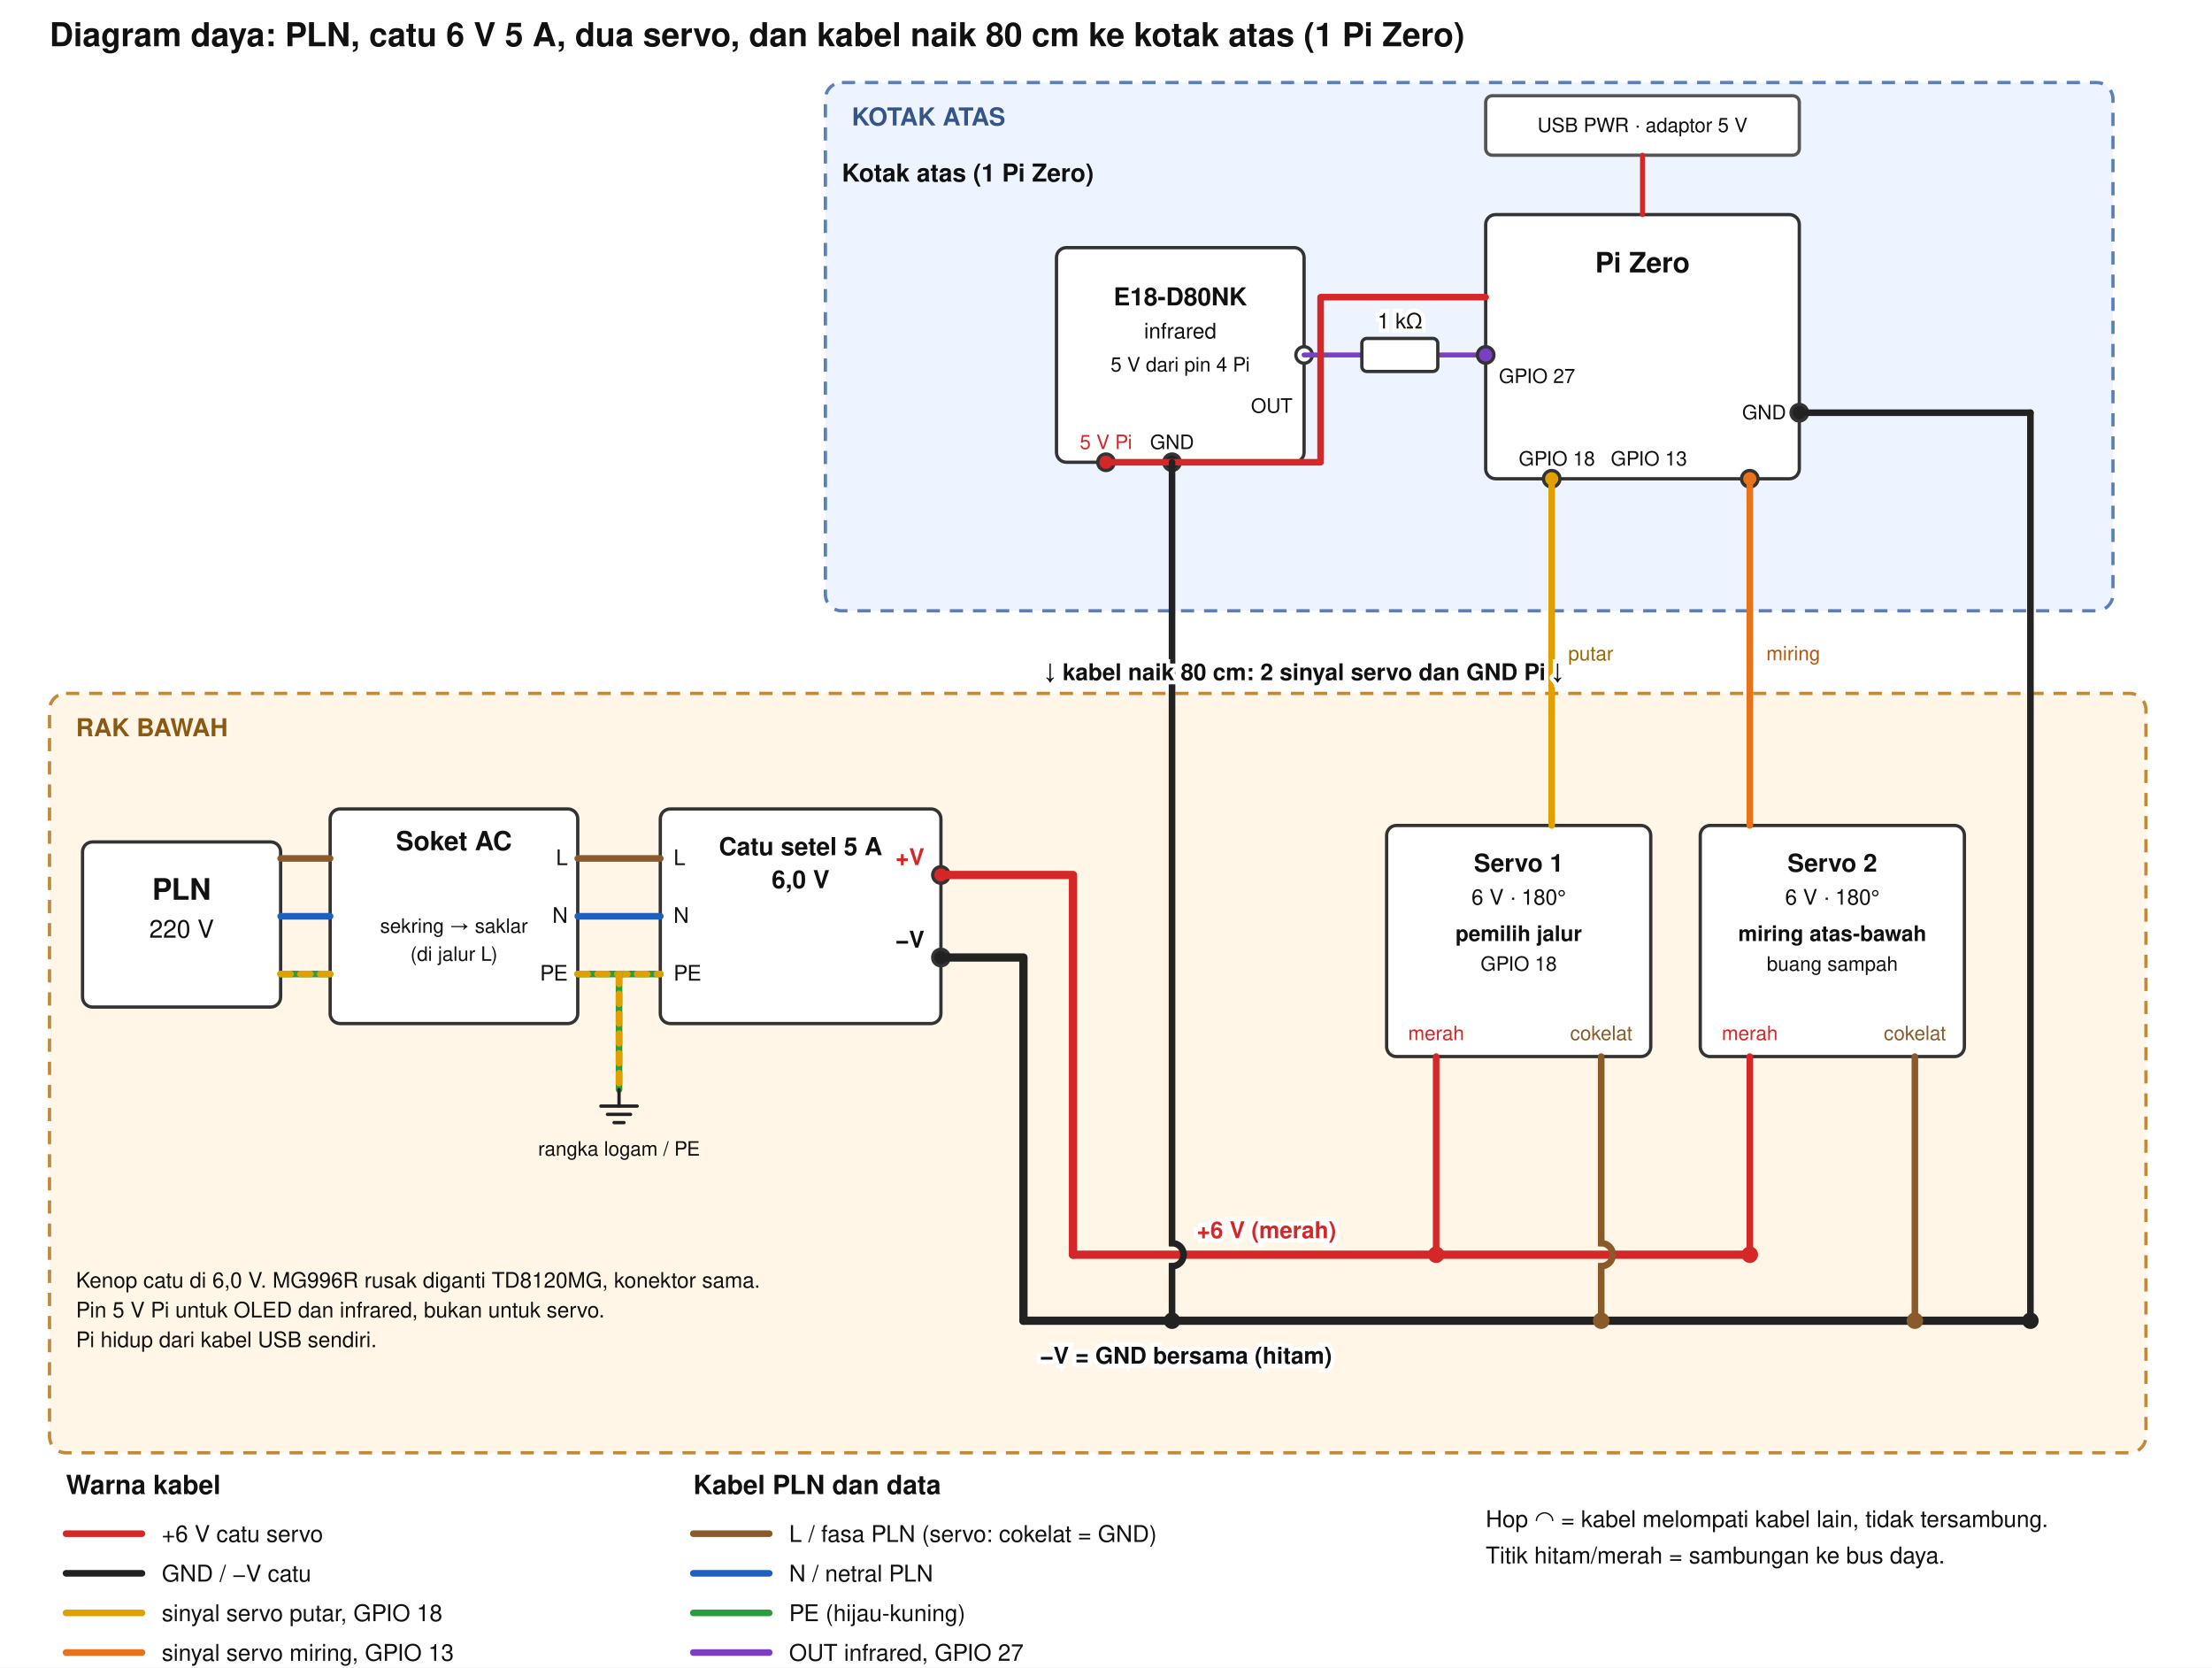
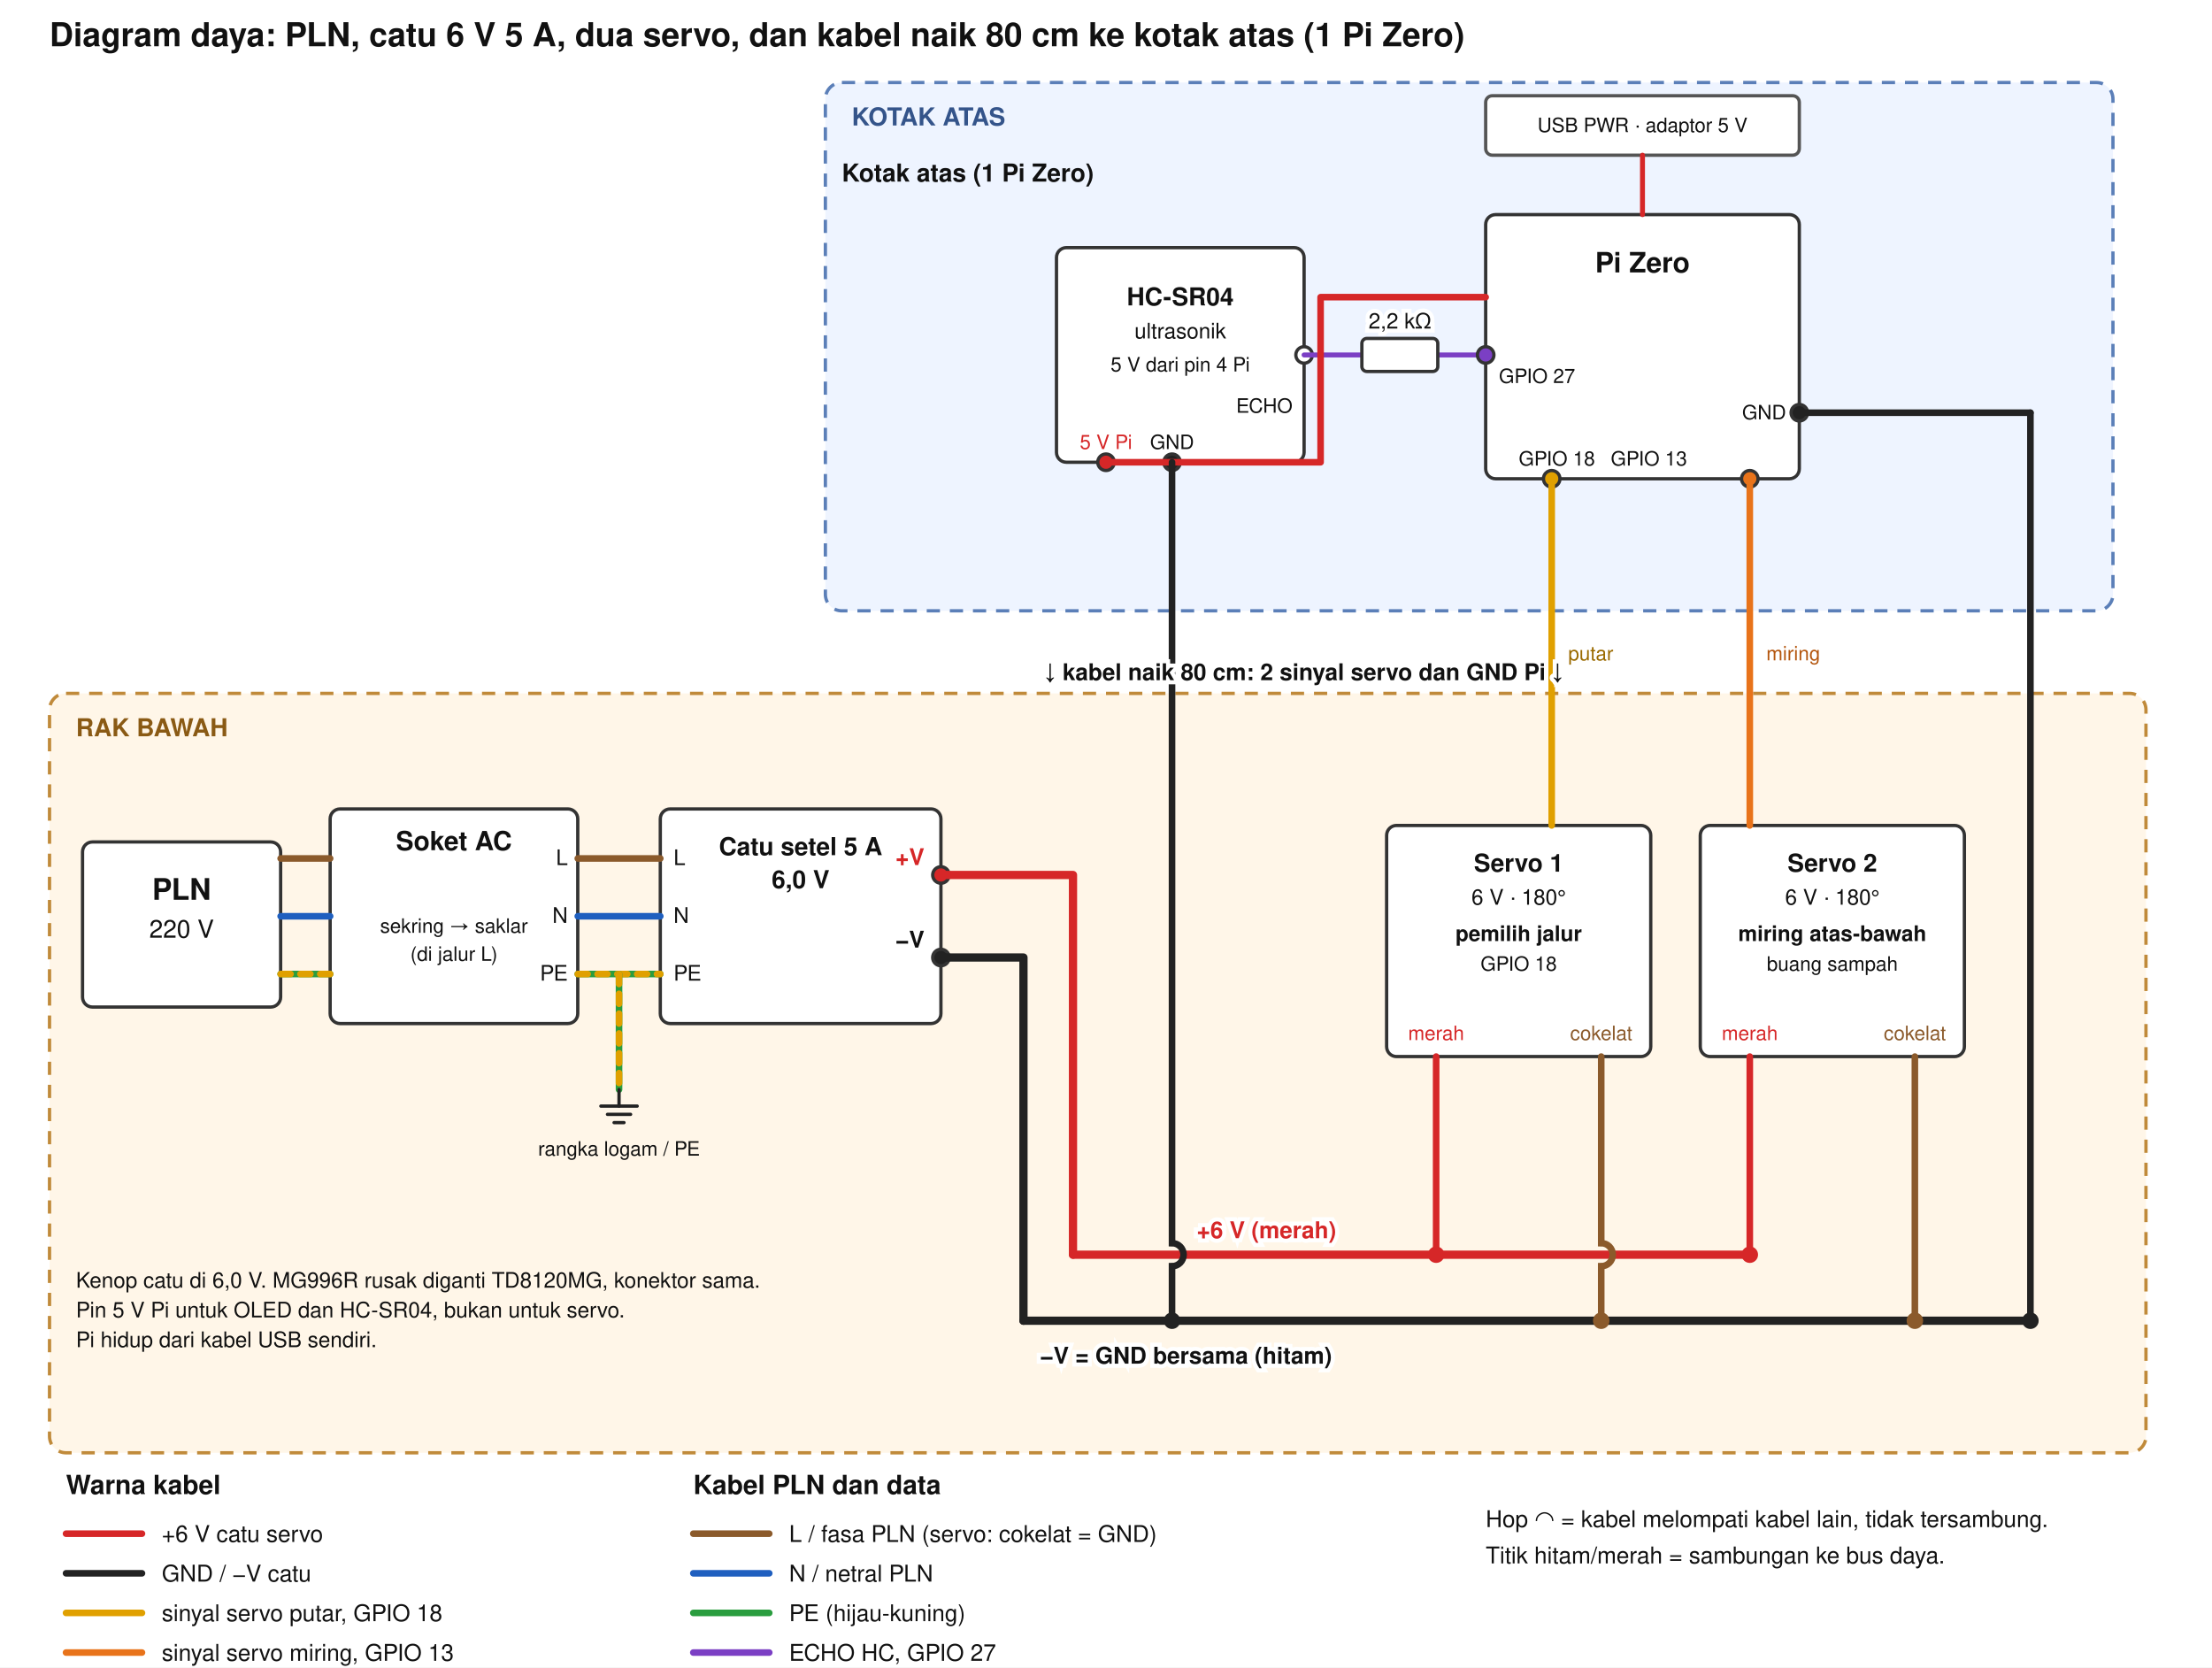
<svg xmlns="http://www.w3.org/2000/svg" width="1340" height="1010" viewBox="0 0 1340 1010">
  <rect width="1340" height="1010" fill="#ffffff" />
  <text x="30" y="28" font-size="20" text-anchor="start" fill="#111" font-weight="bold" font-family="Helvetica, Arial, sans-serif">Diagram daya: PLN, catu 6 V 5 A, dua servo, dan kabel naik 80 cm ke kotak atas (1 Pi Zero)</text>
  <rect x="500" y="50" width="780" height="320" rx="10" fill="#eef4ff" stroke="#5b7fb8" stroke-width="2" stroke-dasharray="8 6" />
  <text x="516" y="76" font-size="15" text-anchor="start" fill="#34548a" font-weight="bold" font-family="Helvetica, Arial, sans-serif">KOTAK ATAS</text>
  <rect x="30" y="420" width="1270" height="460" rx="10" fill="#fff6e8" stroke="#c08a3a" stroke-width="2" stroke-dasharray="8 6" />
  <text x="46" y="446" font-size="15" text-anchor="start" fill="#8a5a14" font-weight="bold" font-family="Helvetica, Arial, sans-serif">RAK BAWAH</text>
  <rect x="50" y="510" width="120" height="100" rx="6" fill="#ffffff" stroke="#333333" stroke-width="2" />
  <text x="110" y="545" font-size="18" text-anchor="middle" fill="#111" font-weight="bold" font-family="Helvetica, Arial, sans-serif">PLN</text>
  <text x="110" y="568" font-size="15" text-anchor="middle" fill="#111" font-weight="normal" font-family="Helvetica, Arial, sans-serif">220 V</text>
  <rect x="200" y="490" width="150" height="130" rx="6" fill="#ffffff" stroke="#333333" stroke-width="2" />
  <text x="275" y="515" font-size="16" text-anchor="middle" fill="#111" font-weight="bold" font-family="Helvetica, Arial, sans-serif">Soket AC</text>
  <text x="275" y="565" font-size="12" text-anchor="middle" fill="#111" font-weight="normal" font-family="Helvetica, Arial, sans-serif">sekring → saklar</text>
  <text x="275" y="582" font-size="12" text-anchor="middle" fill="#111" font-weight="normal" font-family="Helvetica, Arial, sans-serif">(di jalur L)</text>
  <text x="344" y="524" font-size="13" text-anchor="end" fill="#111" font-weight="normal" font-family="Helvetica, Arial, sans-serif">L</text>
  <text x="344" y="559" font-size="13" text-anchor="end" fill="#111" font-weight="normal" font-family="Helvetica, Arial, sans-serif">N</text>
  <text x="344" y="594" font-size="13" text-anchor="end" fill="#111" font-weight="normal" font-family="Helvetica, Arial, sans-serif">PE</text>
  <polyline points="170,520 200,520" fill="none" stroke="#8b5a2b" stroke-width="4" stroke-linejoin="round" stroke-linecap="round" />
  <polyline points="170,555 200,555" fill="none" stroke="#1f5fbf" stroke-width="4" stroke-linejoin="round" stroke-linecap="round" />
  <polyline points="170,590 200,590" fill="none" stroke="#2a9d3f" stroke-width="4" stroke-linejoin="round" stroke-linecap="round" />
  <polyline points="170,590 200,590" fill="none" stroke="#e0a000" stroke-width="4" stroke-linejoin="round" stroke-linecap="round" stroke-dasharray="6 6" />
  <rect x="400" y="490" width="170" height="130" rx="6" fill="#ffffff" stroke="#333333" stroke-width="2" />
  <text x="485" y="518" font-size="15" text-anchor="middle" fill="#111" font-weight="bold" font-family="Helvetica, Arial, sans-serif">Catu setel 5 A</text>
  <text x="485" y="538" font-size="15" text-anchor="middle" fill="#111" font-weight="bold" font-family="Helvetica, Arial, sans-serif">6,0 V</text>
  <text x="408" y="524" font-size="13" text-anchor="start" fill="#111" font-weight="normal" font-family="Helvetica, Arial, sans-serif">L</text>
  <text x="408" y="559" font-size="13" text-anchor="start" fill="#111" font-weight="normal" font-family="Helvetica, Arial, sans-serif">N</text>
  <text x="408" y="594" font-size="13" text-anchor="start" fill="#111" font-weight="normal" font-family="Helvetica, Arial, sans-serif">PE</text>
  <polyline points="350,520 400,520" fill="none" stroke="#8b5a2b" stroke-width="4" stroke-linejoin="round" stroke-linecap="round" />
  <polyline points="350,555 400,555" fill="none" stroke="#1f5fbf" stroke-width="4" stroke-linejoin="round" stroke-linecap="round" />
  <polyline points="350,590 400,590" fill="none" stroke="#2a9d3f" stroke-width="4" stroke-linejoin="round" stroke-linecap="round" />
  <polyline points="350,590 400,590" fill="none" stroke="#e0a000" stroke-width="4" stroke-linejoin="round" stroke-linecap="round" stroke-dasharray="6 6" />
  <polyline points="375,590 375,660" fill="none" stroke="#2a9d3f" stroke-width="4" stroke-linejoin="round" stroke-linecap="round" />
  <polyline points="375,590 375,660" fill="none" stroke="#e0a000" stroke-width="4" stroke-linejoin="round" stroke-linecap="round" stroke-dasharray="6 6" />
  <polyline points="375,660 375,670" fill="none" stroke="#222222" stroke-width="2" stroke-linejoin="round" stroke-linecap="round" />
  <polyline points="364,670 386,670" fill="none" stroke="#222222" stroke-width="2" stroke-linejoin="round" stroke-linecap="round" />
  <polyline points="368,675 382,675" fill="none" stroke="#222222" stroke-width="2" stroke-linejoin="round" stroke-linecap="round" />
  <polyline points="372,680 378,680" fill="none" stroke="#222222" stroke-width="2" stroke-linejoin="round" stroke-linecap="round" />
  <text x="375" y="700" font-size="12" text-anchor="middle" fill="#111" font-weight="normal" font-family="Helvetica, Arial, sans-serif">rangka logam / PE</text>
  <text x="560" y="524" font-size="14" text-anchor="end" fill="#d62728" font-weight="bold" font-family="Helvetica, Arial, sans-serif">+V</text>
  <text x="560" y="574" font-size="14" text-anchor="end" fill="#111" font-weight="bold" font-family="Helvetica, Arial, sans-serif">−V</text>
  <circle cx="570" cy="530" r="5" fill="#d62728" stroke="#333" stroke-width="2" />
  <circle cx="570" cy="580" r="5" fill="#222222" stroke="#333" stroke-width="2" />
  <rect x="840" y="500" width="160" height="140" rx="6" fill="#ffffff" stroke="#333333" stroke-width="2" />
  <text x="920" y="528" font-size="15" text-anchor="middle" fill="#111" font-weight="bold" font-family="Helvetica, Arial, sans-serif">Servo 1</text>
  <text x="920" y="548" font-size="13" text-anchor="middle" fill="#111" font-weight="normal" font-family="Helvetica, Arial, sans-serif">6 V · 180°</text>
  <text x="920" y="570" font-size="13" text-anchor="middle" fill="#111" font-weight="bold" font-family="Helvetica, Arial, sans-serif">pemilih jalur</text>
  <text x="920" y="588" font-size="12" text-anchor="middle" fill="#111" font-weight="normal" font-family="Helvetica, Arial, sans-serif">GPIO 18</text>
  <text x="870" y="630" font-size="12" text-anchor="middle" fill="#d62728" font-weight="normal" font-family="Helvetica, Arial, sans-serif">merah</text>
  <text x="970" y="630" font-size="12" text-anchor="middle" fill="#8b5a2b" font-weight="normal" font-family="Helvetica, Arial, sans-serif">cokelat</text>
  <rect x="1030" y="500" width="160" height="140" rx="6" fill="#ffffff" stroke="#333333" stroke-width="2" />
  <text x="1110" y="528" font-size="15" text-anchor="middle" fill="#111" font-weight="bold" font-family="Helvetica, Arial, sans-serif">Servo 2</text>
  <text x="1110" y="548" font-size="13" text-anchor="middle" fill="#111" font-weight="normal" font-family="Helvetica, Arial, sans-serif">6 V · 180°</text>
  <text x="1110" y="570" font-size="13" text-anchor="middle" fill="#111" font-weight="bold" font-family="Helvetica, Arial, sans-serif">miring atas-bawah</text>
  <text x="1110" y="588" font-size="12" text-anchor="middle" fill="#111" font-weight="normal" font-family="Helvetica, Arial, sans-serif">buang sampah</text>
  <text x="1060" y="630" font-size="12" text-anchor="middle" fill="#d62728" font-weight="normal" font-family="Helvetica, Arial, sans-serif">merah</text>
  <text x="1160" y="630" font-size="12" text-anchor="middle" fill="#8b5a2b" font-weight="normal" font-family="Helvetica, Arial, sans-serif">cokelat</text>
  <polyline points="570,530 650,530 650,760" fill="none" stroke="#d62728" stroke-width="5" stroke-linejoin="round" stroke-linecap="round" />
  <polyline points="650,760 1060,760" fill="none" stroke="#d62728" stroke-width="5" stroke-linejoin="round" stroke-linecap="round" />
  <polyline points="570,580 620,580 620,800" fill="none" stroke="#222222" stroke-width="5" stroke-linejoin="round" stroke-linecap="round" />
  <polyline points="620,800 1230,800" fill="none" stroke="#222222" stroke-width="5" stroke-linejoin="round" stroke-linecap="round" />
  <text x="725" y="750" font-size="14" text-anchor="start" fill="#d62728" font-weight="bold" font-family="Helvetica, Arial, sans-serif" stroke="#ffffff" stroke-width="5" paint-order="stroke">+6 V (merah)</text>
  <text x="630" y="826" font-size="14" text-anchor="start" fill="#111" font-weight="bold" font-family="Helvetica, Arial, sans-serif" stroke="#ffffff" stroke-width="5" paint-order="stroke">−V = GND bersama (hitam)</text>
  <polyline points="870,640 870,760" fill="none" stroke="#d62728" stroke-width="4" stroke-linejoin="round" stroke-linecap="round" />
  <circle cx="870" cy="760" r="5" fill="#d62728" />
  <path d="M 970 640 L 970 753 A 7 7 0 0 1 970 767 L 970 800" fill="none" stroke="#8b5a2b" stroke-width="4" stroke-linecap="round" />
  <circle cx="970" cy="800" r="5" fill="#8b5a2b" />
  <polyline points="1060,640 1060,760" fill="none" stroke="#d62728" stroke-width="4" stroke-linejoin="round" stroke-linecap="round" />
  <circle cx="1060" cy="760" r="5" fill="#d62728" />
  <polyline points="1160,640 1160,800" fill="none" stroke="#8b5a2b" stroke-width="4" stroke-linejoin="round" stroke-linecap="round" />
  <circle cx="1160" cy="800" r="5" fill="#8b5a2b" />
  <text x="510" y="110" font-size="15" text-anchor="start" fill="#111" font-weight="bold" font-family="Helvetica, Arial, sans-serif">Kotak atas (1 Pi Zero)</text>
  <rect x="640" y="150" width="150" height="130" rx="6" fill="#ffffff" stroke="#333333" stroke-width="2" />
-   <text x="715" y="185" font-size="15" text-anchor="middle" fill="#111" font-weight="bold" font-family="Helvetica, Arial, sans-serif">E18-D80NK</text>
-   <text x="715" y="205" font-size="13" text-anchor="middle" fill="#111" font-weight="normal" font-family="Helvetica, Arial, sans-serif">infrared</text>
+   <text x="715" y="185" font-size="15" text-anchor="middle" fill="#111" font-weight="bold" font-family="Helvetica, Arial, sans-serif">HC-SR04</text>
+   <text x="715" y="205" font-size="13" text-anchor="middle" fill="#111" font-weight="normal" font-family="Helvetica, Arial, sans-serif">ultrasonik</text>
  <text x="715" y="225" font-size="12" text-anchor="middle" fill="#111" font-weight="normal" font-family="Helvetica, Arial, sans-serif">5 V dari pin 4 Pi</text>
  <text x="670" y="272" font-size="12" text-anchor="middle" fill="#d62728" font-weight="normal" font-family="Helvetica, Arial, sans-serif">5 V Pi</text>
  <text x="710" y="272" font-size="12" text-anchor="middle" fill="#111" font-weight="normal" font-family="Helvetica, Arial, sans-serif">GND</text>
-   <text x="783" y="250" font-size="12" text-anchor="end" fill="#111" font-weight="normal" font-family="Helvetica, Arial, sans-serif">OUT</text>
+   <text x="783" y="250" font-size="12" text-anchor="end" fill="#111" font-weight="normal" font-family="Helvetica, Arial, sans-serif">ECHO</text>
  <circle cx="790" cy="215" r="5" fill="#ffffff" stroke="#333" stroke-width="2" />
  <polyline points="790,215 900,215" fill="none" stroke="#7b3fc4" stroke-width="3" stroke-linejoin="round" stroke-linecap="round" />
  <rect x="825" y="205" width="46" height="20" rx="3" fill="#fff" stroke="#333" stroke-width="2" />
-   <text x="848.0" y="199" font-size="13" text-anchor="middle" fill="#111" font-weight="normal" font-family="Helvetica, Arial, sans-serif" stroke="#ffffff" stroke-width="5" paint-order="stroke">1 kΩ</text>
+   <text x="848.0" y="199" font-size="13" text-anchor="middle" fill="#111" font-weight="normal" font-family="Helvetica, Arial, sans-serif" stroke="#ffffff" stroke-width="5" paint-order="stroke">2,2 kΩ</text>
  <circle cx="670" cy="280" r="5" fill="#d62728" stroke="#333" stroke-width="2" />
  <circle cx="710" cy="280" r="5" fill="#222222" stroke="#333" stroke-width="2" />
  <rect x="900" y="130" width="190" height="160" rx="6" fill="#ffffff" stroke="#333333" stroke-width="2" />
  <text x="995" y="165" font-size="17" text-anchor="middle" fill="#111" font-weight="bold" font-family="Helvetica, Arial, sans-serif">Pi Zero</text>
  <text x="908" y="232" font-size="12" text-anchor="start" fill="#111" font-weight="normal" font-family="Helvetica, Arial, sans-serif">GPIO 27</text>
  <circle cx="900" cy="215" r="5" fill="#7b3fc4" stroke="#333" stroke-width="2" />
  <text x="920" y="282" font-size="12" text-anchor="start" fill="#111" font-weight="normal" font-family="Helvetica, Arial, sans-serif">GPIO 18</text>
  <circle cx="940" cy="290" r="5" fill="#e0a000" stroke="#333" stroke-width="2" />
  <text x="1022" y="282" font-size="12" text-anchor="end" fill="#111" font-weight="normal" font-family="Helvetica, Arial, sans-serif">GPIO 13</text>
  <circle cx="1060" cy="290" r="5" fill="#e8731a" stroke="#333" stroke-width="2" />
  <text x="1082" y="254" font-size="12" text-anchor="end" fill="#111" font-weight="normal" font-family="Helvetica, Arial, sans-serif">GND</text>
  <circle cx="1090" cy="250" r="5" fill="#222222" stroke="#333" stroke-width="2" />
  <rect x="900" y="58" width="190" height="36" rx="4" fill="#ffffff" stroke="#555" stroke-width="2" />
  <text x="995" y="80" font-size="12" text-anchor="middle" fill="#111" font-weight="normal" font-family="Helvetica, Arial, sans-serif">USB PWR · adaptor 5 V</text>
  <polyline points="995,94 995,130" fill="none" stroke="#d62728" stroke-width="3" stroke-linejoin="round" stroke-linecap="round" />
  <polyline points="900,180 800,180 800,280 670,280" fill="none" stroke="#d62728" stroke-width="4" stroke-linejoin="round" stroke-linecap="round" />
  <path d="M 710 280 L 710 753 A 7 7 0 0 1 710 767 L 710 800" fill="none" stroke="#222222" stroke-width="4" stroke-linecap="round" />
  <circle cx="710" cy="800" r="5" fill="#222222" />
  <polyline points="940,290 940,500" fill="none" stroke="#e0a000" stroke-width="4" stroke-linejoin="round" stroke-linecap="round" />
  <polyline points="1060,290 1060,500" fill="none" stroke="#e8731a" stroke-width="4" stroke-linejoin="round" stroke-linecap="round" />
  <text x="950" y="400" font-size="12" text-anchor="start" fill="#9a6a00" font-weight="normal" font-family="Helvetica, Arial, sans-serif" stroke="#ffffff" stroke-width="5" paint-order="stroke">putar</text>
  <text x="1070" y="400" font-size="12" text-anchor="start" fill="#b4560e" font-weight="normal" font-family="Helvetica, Arial, sans-serif" stroke="#ffffff" stroke-width="5" paint-order="stroke">miring</text>
  <polyline points="1090,250 1230,250" fill="none" stroke="#222222" stroke-width="4" stroke-linejoin="round" stroke-linecap="round" />
  <polyline points="1230,250 1230,800" fill="none" stroke="#222222" stroke-width="4" stroke-linejoin="round" stroke-linecap="round" />
  <circle cx="1230" cy="800" r="5" fill="#222222" />
  <text x="790" y="412" font-size="14" text-anchor="middle" fill="#111" font-weight="bold" font-family="Helvetica, Arial, sans-serif" stroke="#ffffff" stroke-width="5" paint-order="stroke">↓ kabel naik 80 cm: 2 sinyal servo dan GND Pi ↓</text>
  <text x="46" y="780" font-size="13" text-anchor="start" fill="#111" font-weight="normal" font-family="Helvetica, Arial, sans-serif">Kenop catu di 6,0 V. MG996R rusak diganti TD8120MG, konektor sama.</text>
-   <text x="46" y="798" font-size="13" text-anchor="start" fill="#111" font-weight="normal" font-family="Helvetica, Arial, sans-serif">Pin 5 V Pi untuk OLED dan infrared, bukan untuk servo.</text>
+   <text x="46" y="798" font-size="13" text-anchor="start" fill="#111" font-weight="normal" font-family="Helvetica, Arial, sans-serif">Pin 5 V Pi untuk OLED dan HC-SR04, bukan untuk servo.</text>
  <text x="46" y="816" font-size="13" text-anchor="start" fill="#111" font-weight="normal" font-family="Helvetica, Arial, sans-serif">Pi hidup dari kabel USB sendiri.</text>
  <text x="40" y="905" font-size="16" text-anchor="start" fill="#111" font-weight="bold" font-family="Helvetica, Arial, sans-serif">Warna kabel</text>
  <polyline points="40,929 86,929" fill="none" stroke="#d62728" stroke-width="4" stroke-linejoin="round" stroke-linecap="round" />
  <text x="98" y="934" font-size="14" text-anchor="start" fill="#111" font-weight="normal" font-family="Helvetica, Arial, sans-serif">+6 V catu servo</text>
  <polyline points="40,953 86,953" fill="none" stroke="#222222" stroke-width="4" stroke-linejoin="round" stroke-linecap="round" />
  <text x="98" y="958" font-size="14" text-anchor="start" fill="#111" font-weight="normal" font-family="Helvetica, Arial, sans-serif">GND / −V catu</text>
  <polyline points="40,977 86,977" fill="none" stroke="#e0a000" stroke-width="4" stroke-linejoin="round" stroke-linecap="round" />
  <text x="98" y="982" font-size="14" text-anchor="start" fill="#111" font-weight="normal" font-family="Helvetica, Arial, sans-serif">sinyal servo putar, GPIO 18</text>
  <polyline points="40,1001 86,1001" fill="none" stroke="#e8731a" stroke-width="4" stroke-linejoin="round" stroke-linecap="round" />
  <text x="98" y="1006" font-size="14" text-anchor="start" fill="#111" font-weight="normal" font-family="Helvetica, Arial, sans-serif">sinyal servo miring, GPIO 13</text>
  <text x="420" y="905" font-size="16" text-anchor="start" fill="#111" font-weight="bold" font-family="Helvetica, Arial, sans-serif">Kabel PLN dan data</text>
  <polyline points="420,929 466,929" fill="none" stroke="#8b5a2b" stroke-width="4" stroke-linejoin="round" stroke-linecap="round" />
  <text x="478" y="934" font-size="14" text-anchor="start" fill="#111" font-weight="normal" font-family="Helvetica, Arial, sans-serif">L / fasa PLN (servo: cokelat = GND)</text>
  <polyline points="420,953 466,953" fill="none" stroke="#1f5fbf" stroke-width="4" stroke-linejoin="round" stroke-linecap="round" />
  <text x="478" y="958" font-size="14" text-anchor="start" fill="#111" font-weight="normal" font-family="Helvetica, Arial, sans-serif">N / netral PLN</text>
  <polyline points="420,977 466,977" fill="none" stroke="#2a9d3f" stroke-width="4" stroke-linejoin="round" stroke-linecap="round" />
  <text x="478" y="982" font-size="14" text-anchor="start" fill="#111" font-weight="normal" font-family="Helvetica, Arial, sans-serif">PE (hijau-kuning)</text>
  <polyline points="420,1001 466,1001" fill="none" stroke="#7b3fc4" stroke-width="4" stroke-linejoin="round" stroke-linecap="round" />
-   <text x="478" y="1006" font-size="14" text-anchor="start" fill="#111" font-weight="normal" font-family="Helvetica, Arial, sans-serif">OUT infrared, GPIO 27</text>
+   <text x="478" y="1006" font-size="14" text-anchor="start" fill="#111" font-weight="normal" font-family="Helvetica, Arial, sans-serif">ECHO HC, GPIO 27</text>
  <text x="900" y="925" font-size="14" text-anchor="start" fill="#111" font-weight="normal" font-family="Helvetica, Arial, sans-serif">Hop ◠ = kabel melompati kabel lain, tidak tersambung.</text>
  <text x="900" y="947" font-size="14" text-anchor="start" fill="#111" font-weight="normal" font-family="Helvetica, Arial, sans-serif">Titik hitam/merah = sambungan ke bus daya.</text>
</svg>
